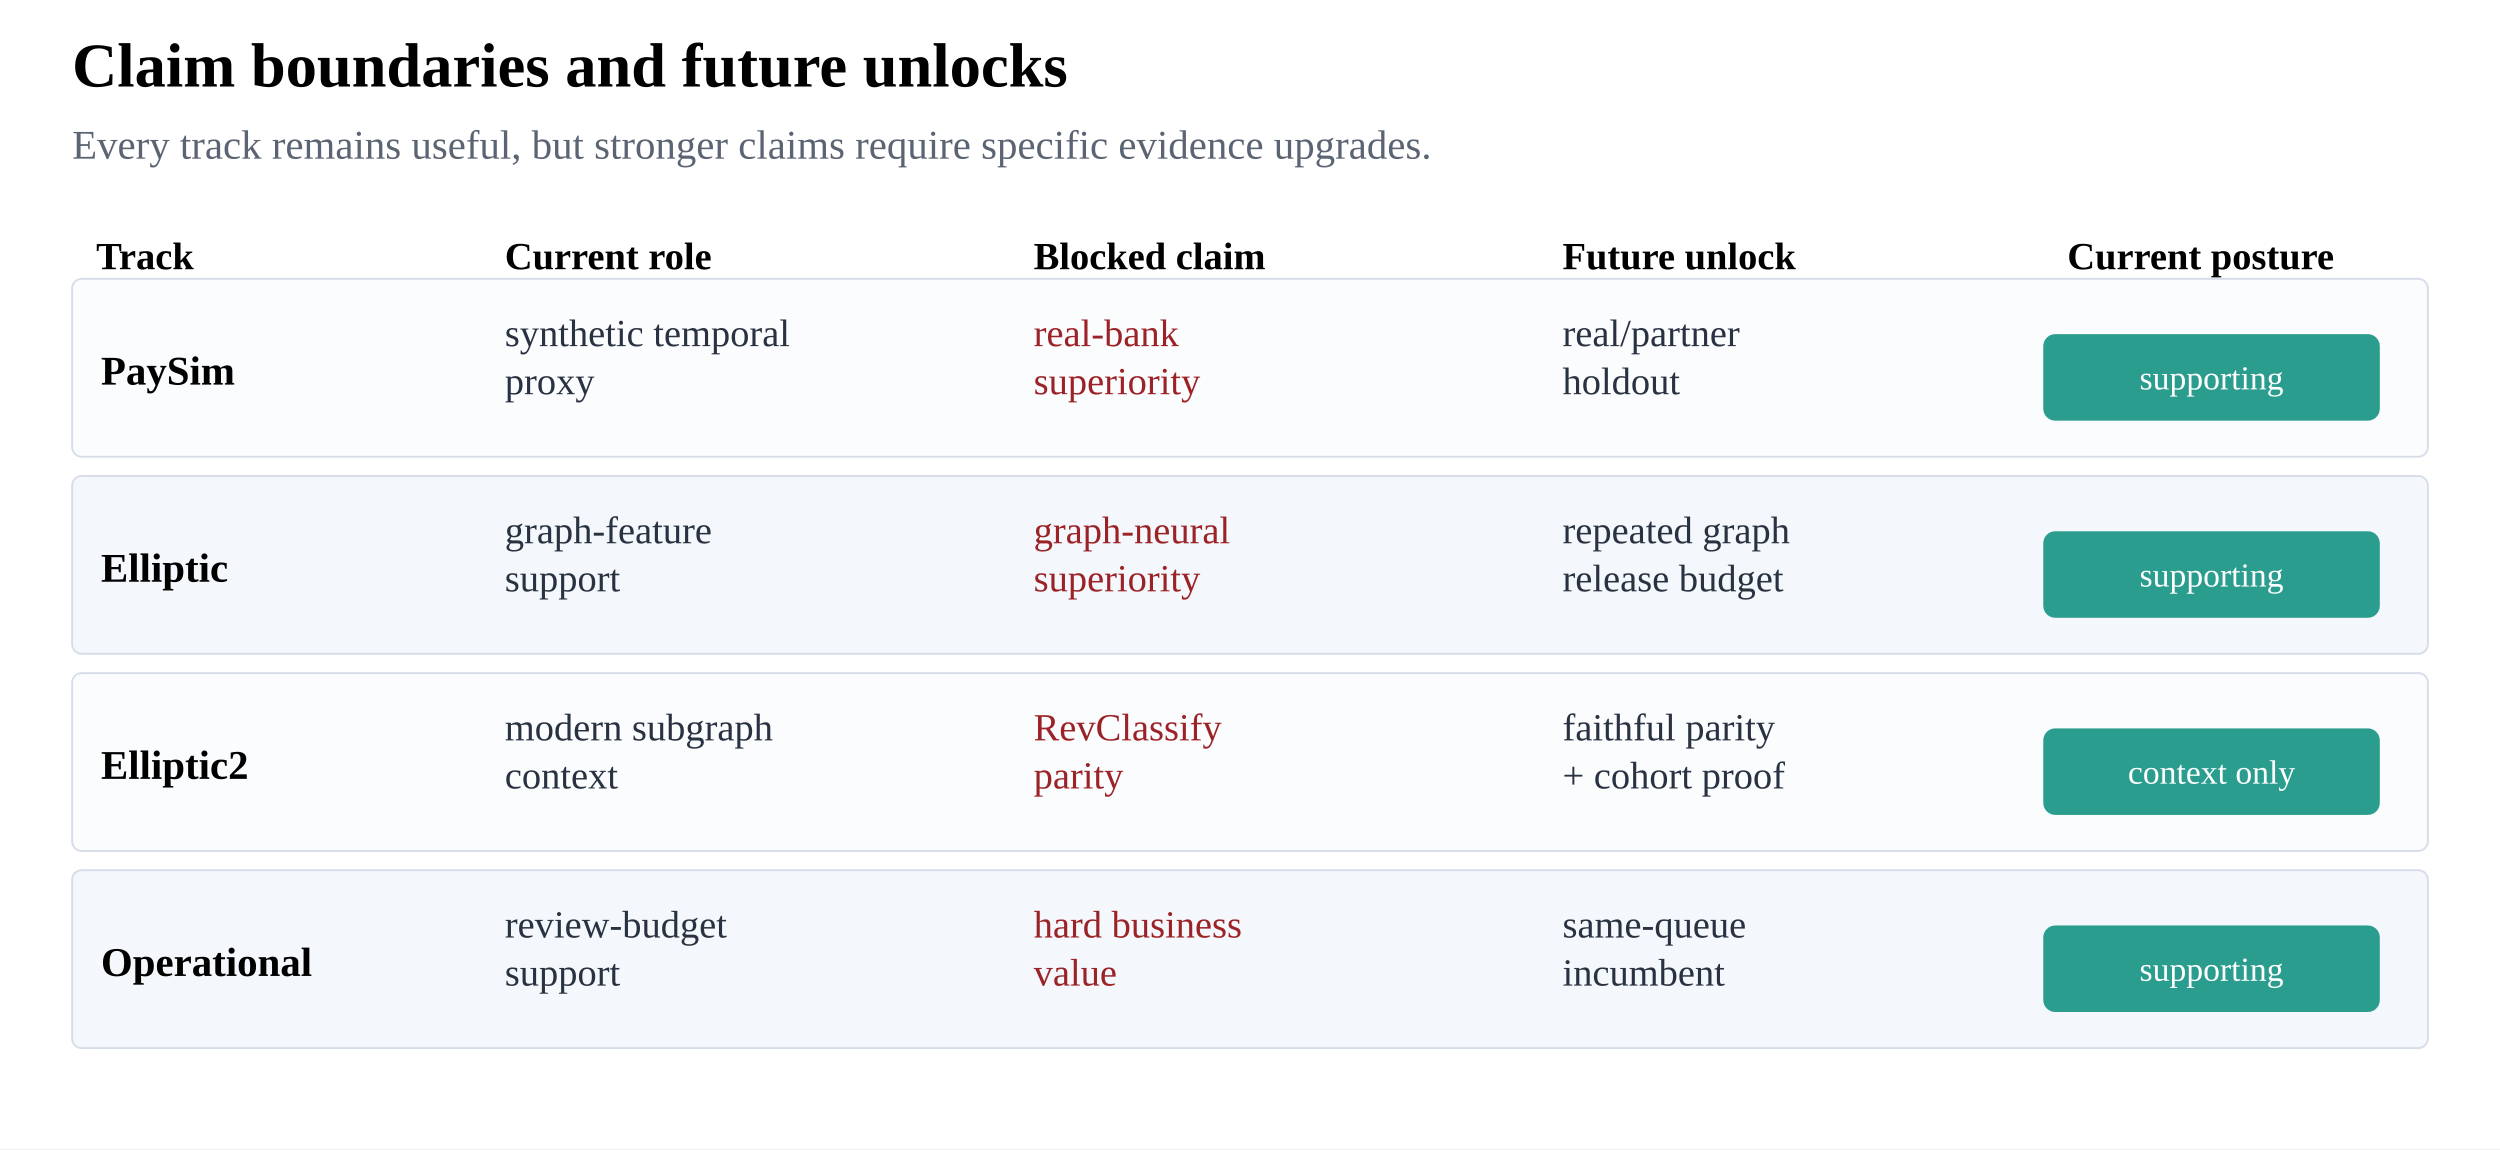
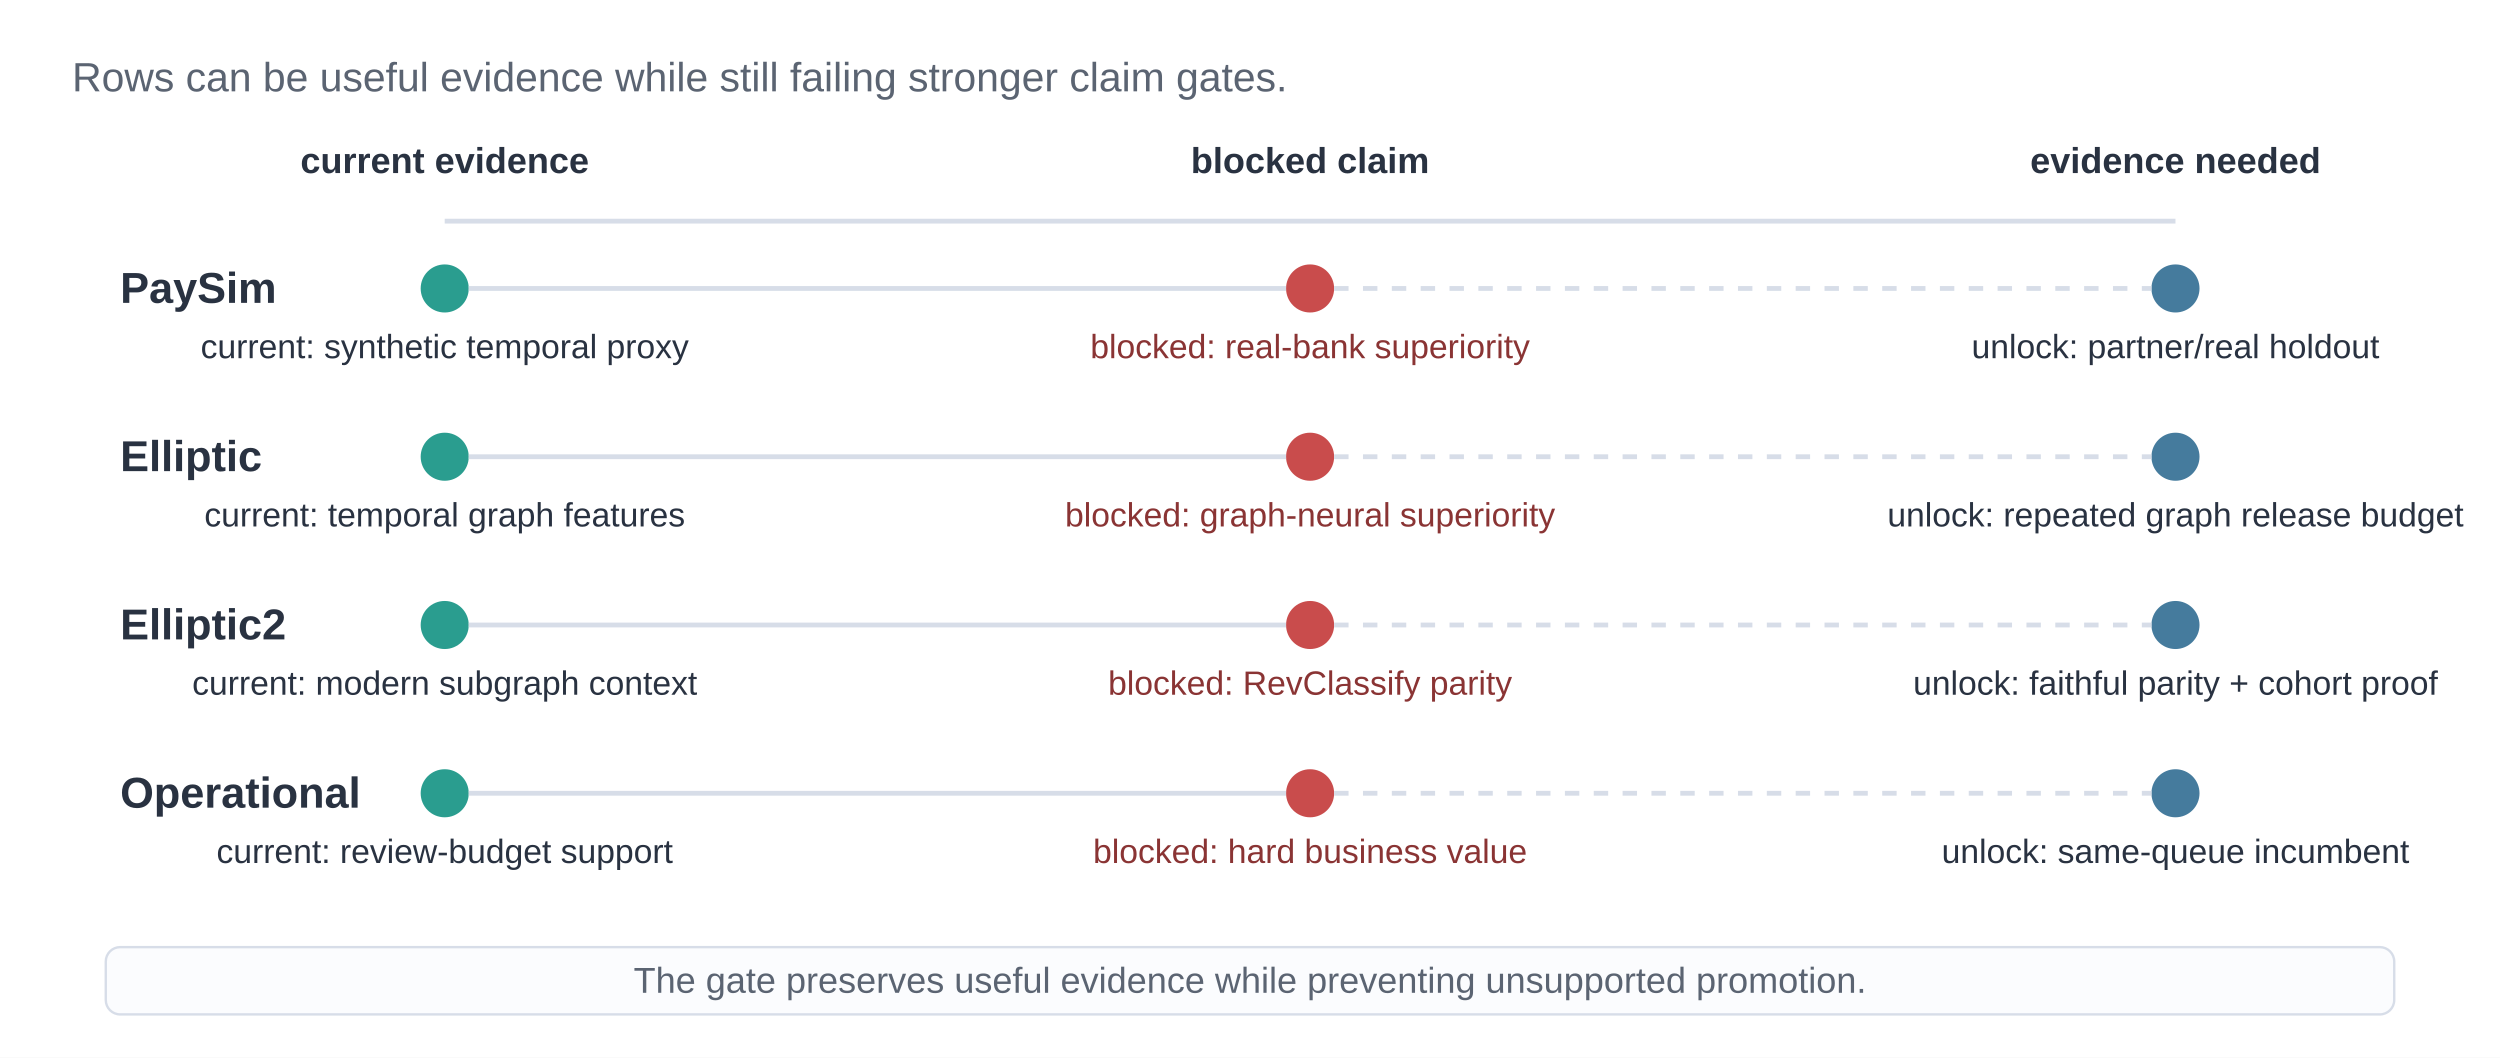
- <svg xmlns="http://www.w3.org/2000/svg" width="1040" height="478" viewBox="0 0 1040 478" role="img">
+ <svg xmlns="http://www.w3.org/2000/svg" width="1040" height="440" viewBox="0 0 1040 440" role="img">
+   <style>text{font-family:Arial,Helvetica,sans-serif;letter-spacing:0}</style>
  <rect width="100%" height="100%" fill="#ffffff" />
-   <text x="30" y="36" font-size="26" font-weight="700">Claim boundaries and future unlocks</text>
-   <text x="30" y="66" font-size="17" fill="#5b6472">Every track remains useful, but stronger claims require specific evidence upgrades.</text>
-   <text x="40" y="112" font-size="16" font-weight="700">Track</text>
-   <text x="210" y="112" font-size="16" font-weight="700">Current role</text>
-   <text x="430" y="112" font-size="16" font-weight="700">Blocked claim</text>
-   <text x="650" y="112" font-size="16" font-weight="700">Future unlock</text>
-   <text x="860" y="112" font-size="16" font-weight="700">Current posture</text>
-   <rect x="30" y="116" width="980" height="74" rx="4" fill="#fbfcfe" stroke="#d7dde8" stroke-width="0.8" />
-   <text x="42" y="160" font-size="17" font-weight="700">PaySim</text>
-   <text x="210.0" y="144.0" text-anchor="start" font-size="16" fill="#293241">synthetic temporal</text>
-   <text x="210.0" y="164.0" text-anchor="start" font-size="16" fill="#293241">proxy</text>
-   <text x="430.0" y="144.0" text-anchor="start" font-size="16" fill="#9b2226">real-bank</text>
-   <text x="430.0" y="164.0" text-anchor="start" font-size="16" fill="#9b2226">superiority</text>
-   <text x="650.0" y="144.0" text-anchor="start" font-size="16" fill="#293241">real/partner</text>
-   <text x="650.0" y="164.0" text-anchor="start" font-size="16" fill="#293241">holdout</text>
-   <rect x="850" y="139" width="140" height="36" rx="5" fill="#2a9d8f" />
-   <text x="920" y="162" text-anchor="middle" font-size="14" fill="#ffffff">supporting</text>
-   <rect x="30" y="198" width="980" height="74" rx="4" fill="#f4f7fb" stroke="#d7dde8" stroke-width="0.8" />
-   <text x="42" y="242" font-size="17" font-weight="700">Elliptic</text>
-   <text x="210.0" y="226.0" text-anchor="start" font-size="16" fill="#293241">graph-feature</text>
-   <text x="210.0" y="246.0" text-anchor="start" font-size="16" fill="#293241">support</text>
-   <text x="430.0" y="226.0" text-anchor="start" font-size="16" fill="#9b2226">graph-neural</text>
-   <text x="430.0" y="246.0" text-anchor="start" font-size="16" fill="#9b2226">superiority</text>
-   <text x="650.0" y="226.0" text-anchor="start" font-size="16" fill="#293241">repeated graph</text>
-   <text x="650.0" y="246.0" text-anchor="start" font-size="16" fill="#293241">release budget</text>
-   <rect x="850" y="221" width="140" height="36" rx="5" fill="#2a9d8f" />
-   <text x="920" y="244" text-anchor="middle" font-size="14" fill="#ffffff">supporting</text>
-   <rect x="30" y="280" width="980" height="74" rx="4" fill="#fbfcfe" stroke="#d7dde8" stroke-width="0.8" />
-   <text x="42" y="324" font-size="17" font-weight="700">Elliptic2</text>
-   <text x="210.0" y="308.0" text-anchor="start" font-size="16" fill="#293241">modern subgraph</text>
-   <text x="210.0" y="328.0" text-anchor="start" font-size="16" fill="#293241">context</text>
-   <text x="430.0" y="308.0" text-anchor="start" font-size="16" fill="#9b2226">RevClassify</text>
-   <text x="430.0" y="328.0" text-anchor="start" font-size="16" fill="#9b2226">parity</text>
-   <text x="650.0" y="308.0" text-anchor="start" font-size="16" fill="#293241">faithful parity</text>
-   <text x="650.0" y="328.0" text-anchor="start" font-size="16" fill="#293241">+ cohort proof</text>
-   <rect x="850" y="303" width="140" height="36" rx="5" fill="#2a9d8f" />
-   <text x="920" y="326" text-anchor="middle" font-size="14" fill="#ffffff">context only</text>
-   <rect x="30" y="362" width="980" height="74" rx="4" fill="#f4f7fb" stroke="#d7dde8" stroke-width="0.8" />
-   <text x="42" y="406" font-size="17" font-weight="700">Operational</text>
-   <text x="210.0" y="390.0" text-anchor="start" font-size="16" fill="#293241">review-budget</text>
-   <text x="210.0" y="410.0" text-anchor="start" font-size="16" fill="#293241">support</text>
-   <text x="430.0" y="390.0" text-anchor="start" font-size="16" fill="#9b2226">hard business</text>
-   <text x="430.0" y="410.0" text-anchor="start" font-size="16" fill="#9b2226">value</text>
-   <text x="650.0" y="390.0" text-anchor="start" font-size="16" fill="#293241">same-queue</text>
-   <text x="650.0" y="410.0" text-anchor="start" font-size="16" fill="#293241">incumbent</text>
-   <rect x="850" y="385" width="140" height="36" rx="5" fill="#2a9d8f" />
-   <text x="920" y="408" text-anchor="middle" font-size="14" fill="#ffffff">supporting</text>
+   <text x="30" y="38" font-size="17" fill="#5b6472">Rows can be useful evidence while still failing stronger claim gates.</text>
+   <line x1="185" y1="92" x2="905" y2="92" stroke="#d7dde8" stroke-width="2" />
+   <text x="185" y="72" text-anchor="middle" font-size="15" font-weight="700" fill="#293241">current evidence</text>
+   <text x="545" y="72" text-anchor="middle" font-size="15" font-weight="700" fill="#293241">blocked claim</text>
+   <text x="905" y="72" text-anchor="middle" font-size="15" font-weight="700" fill="#293241">evidence needed</text>
+   <text x="50" y="126" font-size="18" font-weight="700" fill="#293241">PaySim</text>
+   <circle cx="185" cy="120" r="10" fill="#2a9d8f" />
+   <circle cx="545" cy="120" r="10" fill="#c94c4c" />
+   <circle cx="905" cy="120" r="10" fill="#457b9d" />
+   <line x1="195" y1="120" x2="535" y2="120" stroke="#d7dde8" stroke-width="2" />
+   <line x1="555" y1="120" x2="895" y2="120" stroke="#d7dde8" stroke-width="2" stroke-dasharray="6 6" />
+   <text x="185.0" y="149.0" text-anchor="middle" font-size="14" fill="#293241">current: synthetic temporal proxy</text>
+   <text x="545.0" y="149.0" text-anchor="middle" font-size="14" fill="#8a3434">blocked: real-bank superiority</text>
+   <text x="905.0" y="149.0" text-anchor="middle" font-size="14" fill="#293241">unlock: partner/real holdout</text>
+   <text x="50" y="196" font-size="18" font-weight="700" fill="#293241">Elliptic</text>
+   <circle cx="185" cy="190" r="10" fill="#2a9d8f" />
+   <circle cx="545" cy="190" r="10" fill="#c94c4c" />
+   <circle cx="905" cy="190" r="10" fill="#457b9d" />
+   <line x1="195" y1="190" x2="535" y2="190" stroke="#d7dde8" stroke-width="2" />
+   <line x1="555" y1="190" x2="895" y2="190" stroke="#d7dde8" stroke-width="2" stroke-dasharray="6 6" />
+   <text x="185.0" y="219.0" text-anchor="middle" font-size="14" fill="#293241">current: temporal graph features</text>
+   <text x="545.0" y="219.0" text-anchor="middle" font-size="14" fill="#8a3434">blocked: graph-neural superiority</text>
+   <text x="905.0" y="219.0" text-anchor="middle" font-size="14" fill="#293241">unlock: repeated graph release budget</text>
+   <text x="50" y="266" font-size="18" font-weight="700" fill="#293241">Elliptic2</text>
+   <circle cx="185" cy="260" r="10" fill="#2a9d8f" />
+   <circle cx="545" cy="260" r="10" fill="#c94c4c" />
+   <circle cx="905" cy="260" r="10" fill="#457b9d" />
+   <line x1="195" y1="260" x2="535" y2="260" stroke="#d7dde8" stroke-width="2" />
+   <line x1="555" y1="260" x2="895" y2="260" stroke="#d7dde8" stroke-width="2" stroke-dasharray="6 6" />
+   <text x="185.0" y="289.0" text-anchor="middle" font-size="14" fill="#293241">current: modern subgraph context</text>
+   <text x="545.0" y="289.0" text-anchor="middle" font-size="14" fill="#8a3434">blocked: RevClassify parity</text>
+   <text x="905.0" y="289.0" text-anchor="middle" font-size="14" fill="#293241">unlock: faithful parity + cohort proof</text>
+   <text x="50" y="336" font-size="18" font-weight="700" fill="#293241">Operational</text>
+   <circle cx="185" cy="330" r="10" fill="#2a9d8f" />
+   <circle cx="545" cy="330" r="10" fill="#c94c4c" />
+   <circle cx="905" cy="330" r="10" fill="#457b9d" />
+   <line x1="195" y1="330" x2="535" y2="330" stroke="#d7dde8" stroke-width="2" />
+   <line x1="555" y1="330" x2="895" y2="330" stroke="#d7dde8" stroke-width="2" stroke-dasharray="6 6" />
+   <text x="185.0" y="359.0" text-anchor="middle" font-size="14" fill="#293241">current: review-budget support</text>
+   <text x="545.0" y="359.0" text-anchor="middle" font-size="14" fill="#8a3434">blocked: hard business value</text>
+   <text x="905.0" y="359.0" text-anchor="middle" font-size="14" fill="#293241">unlock: same-queue incumbent</text>
+   <rect x="44" y="394" width="952" height="28" rx="6" fill="#fbfcfe" stroke="#d7dde8" stroke-width="1" />
+   <text x="520" y="413" text-anchor="middle" font-size="15" fill="#5b6472">The gate preserves useful evidence while preventing unsupported promotion.</text>
</svg>
